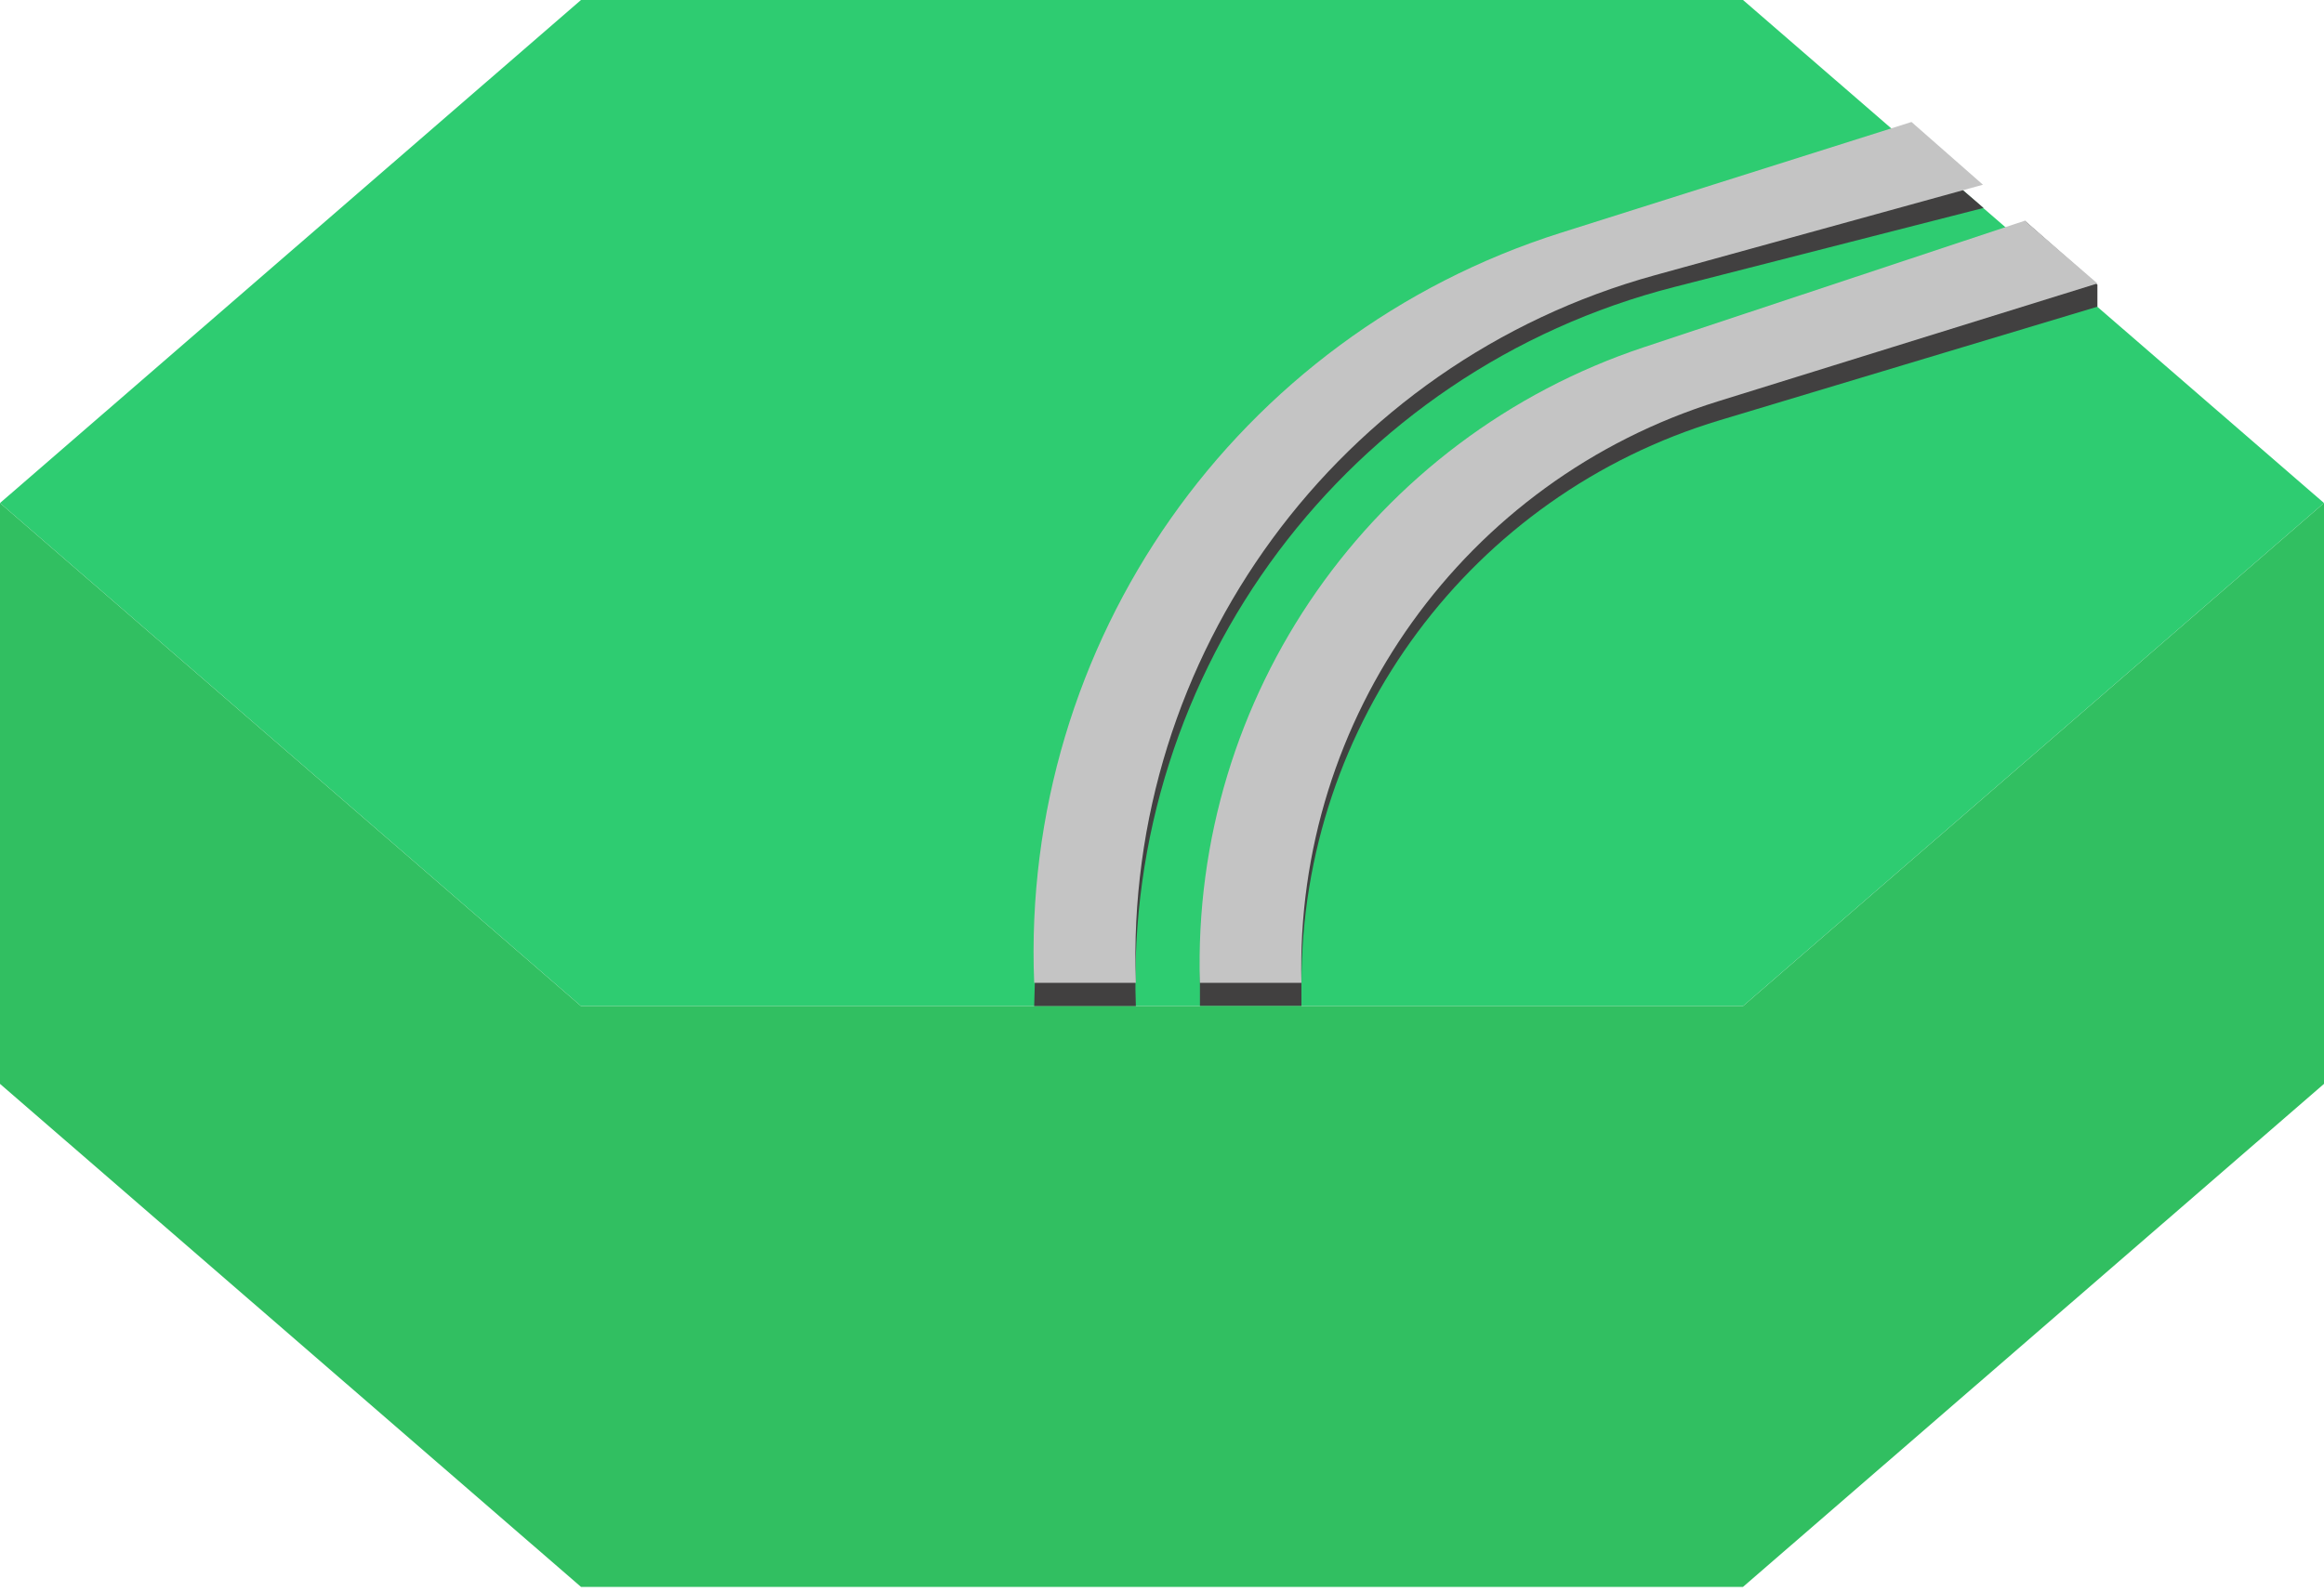
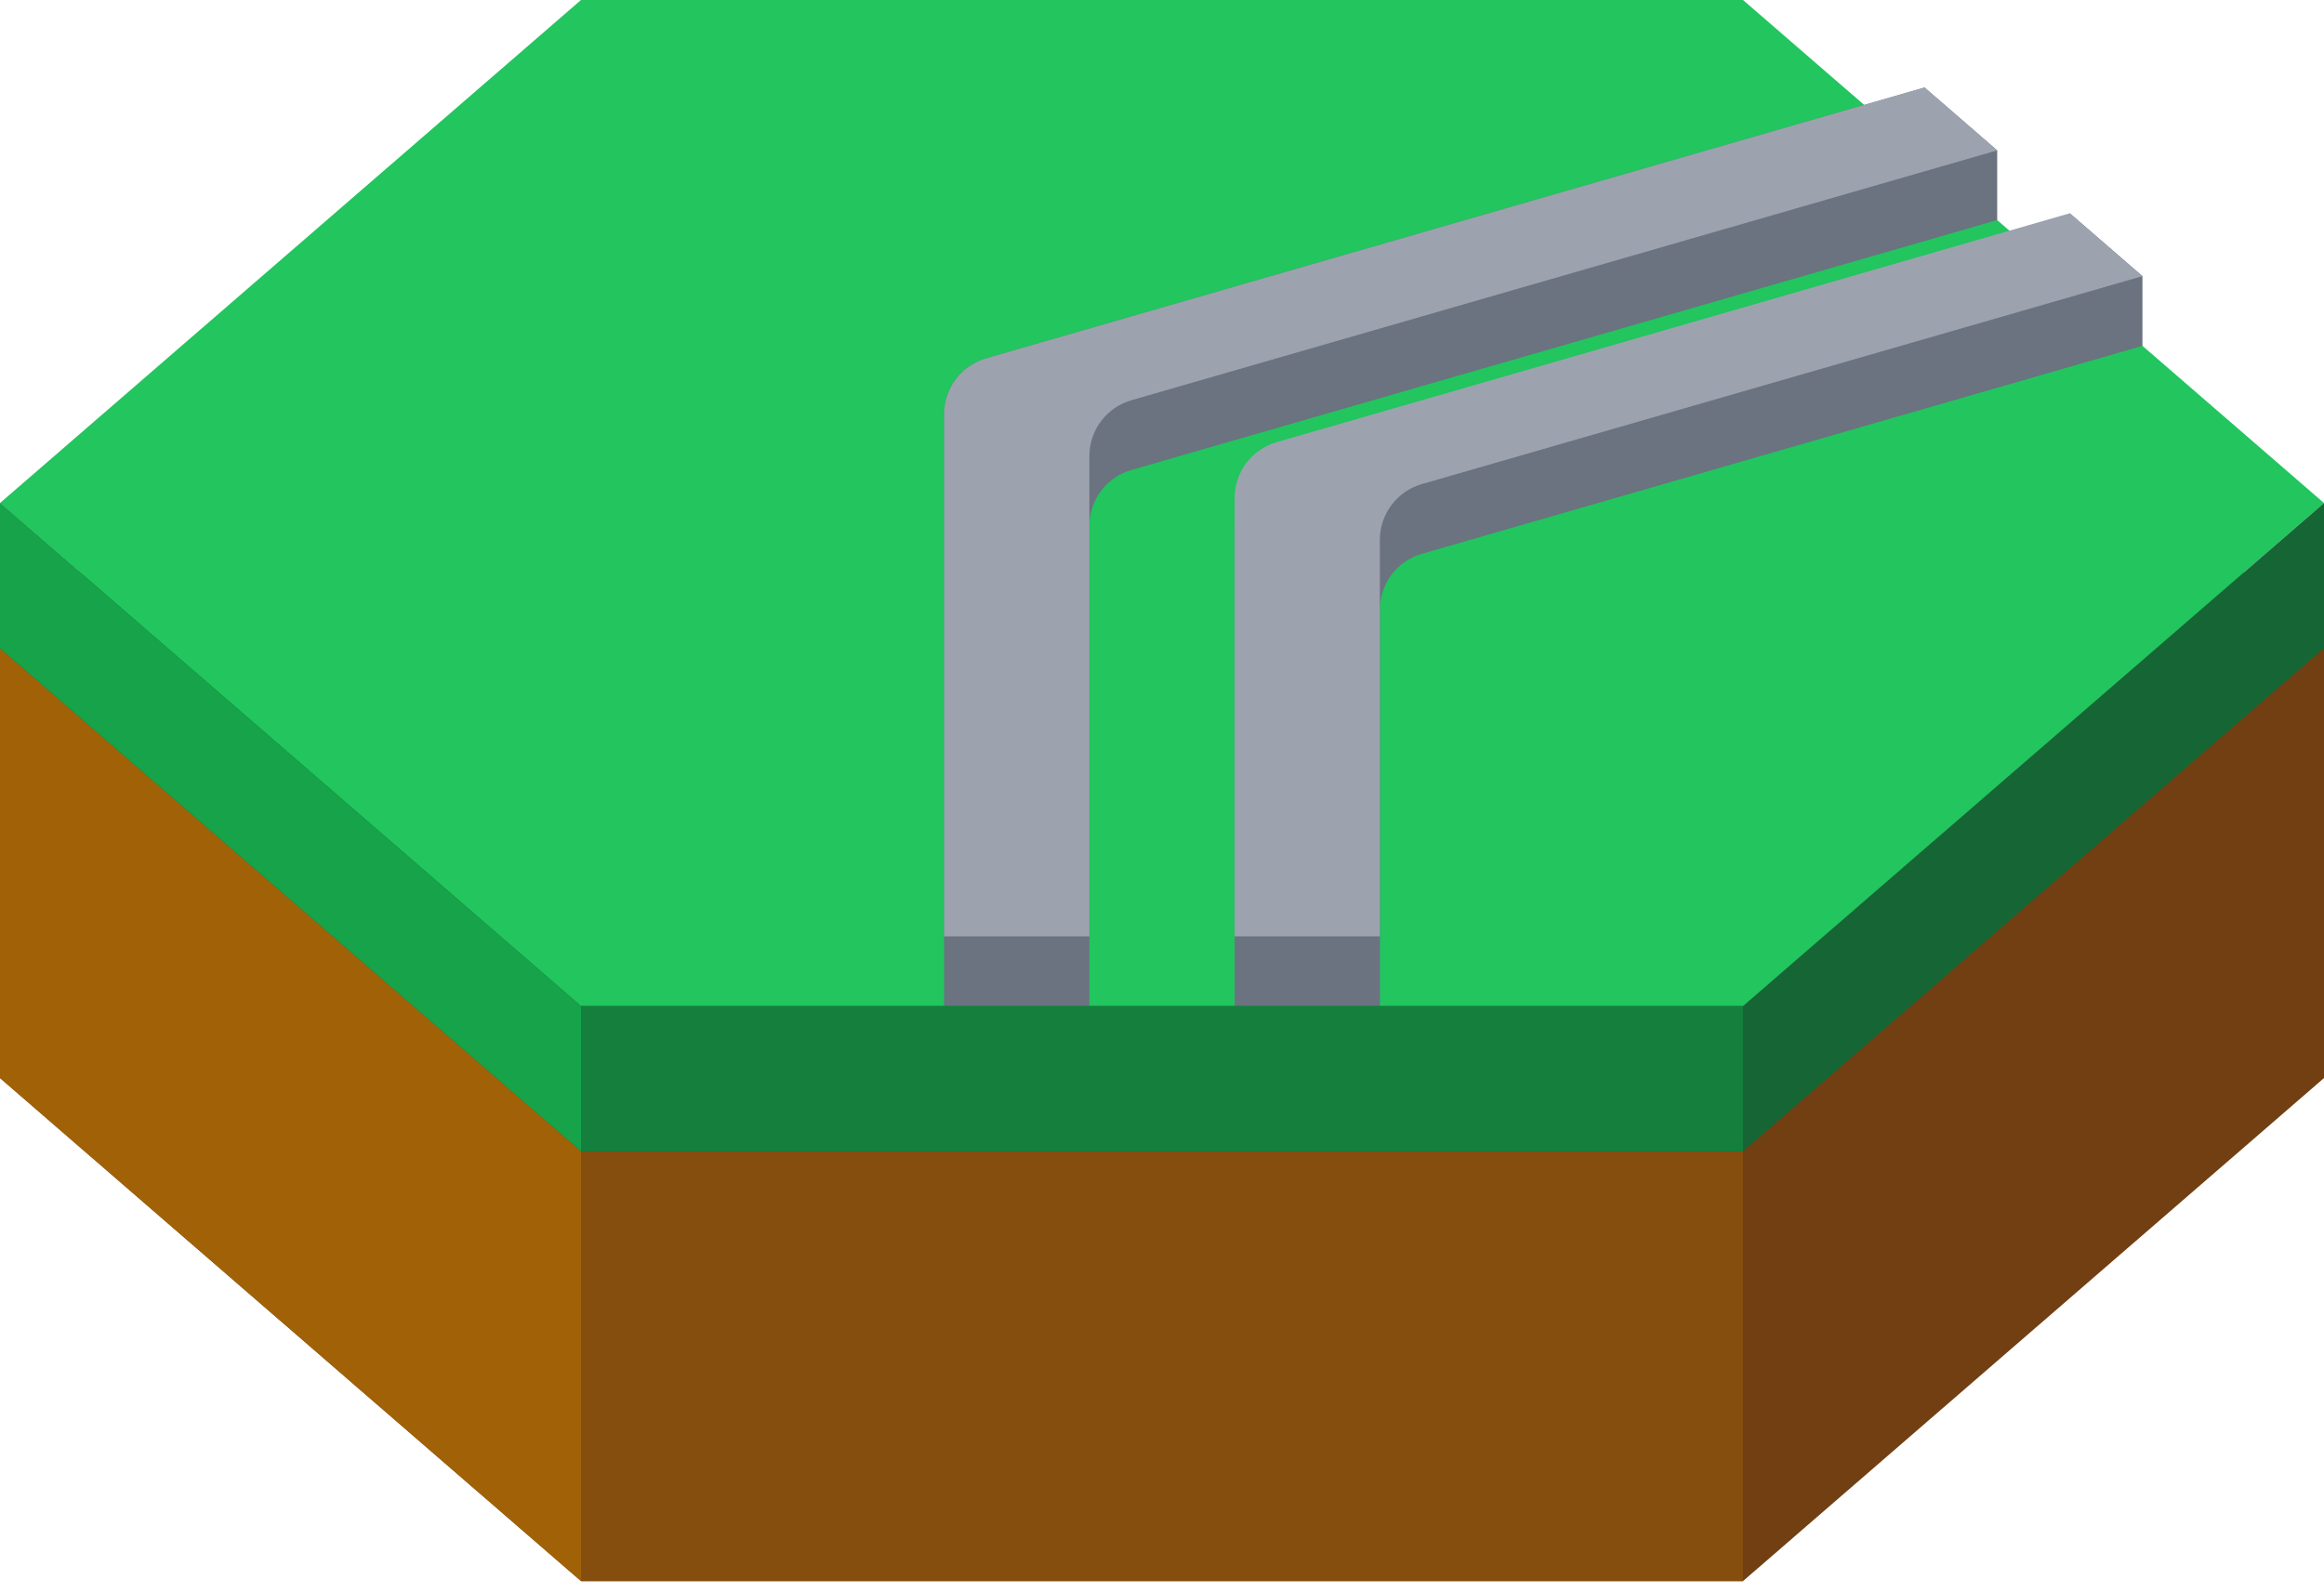
<svg xmlns="http://www.w3.org/2000/svg" width="200" height="137" viewBox="0 0 200 137" fill="none">
-   <path d="M50 0L0 43.301L50 86.603H150L200 43.301L150 0H50Z" fill="#2ECC71" />
-   <path d="M112 86.6H103.265V84.6C103.265 67.512 110.87 51.801 123.288 41.204C129.23 36.134 136.274 32.235 144.115 29.915L174.25 21V19L180.5 24.5V26.4L148.007 36.172C126.633 42.599 112 62.28 112 84.6V86.6Z" fill="#414040" />
-   <path d="M150 86.603L200 43.301V93.3L150 136.6H50L0 93.3V43.301L50 86.603H150Z" fill="#31BF61" />
-   <path d="M103.262 84.6H112C111.408 61.766 126.061 41.319 147.873 34.54L180.5 24.4L174.25 19L141.497 29.88C118.059 37.665 102.513 59.914 103.262 84.6Z" fill="#C4C4C4" />
-   <path d="M89 86.6H97.75C96.728 57.643 116.012 31.883 144.084 24.705L170.7 17.9L164.45 12.5L141.186 18.635C111.14 26.557 89.914 53.338 89.061 84.398L89 86.6Z" fill="#414040" />
-   <path d="M89 84.6H97.75C96.724 56.406 115.202 31.201 142.398 23.696L170.65 15.9L164.5 10.5L134.331 20.037C106.389 28.871 87.819 55.318 89 84.6Z" fill="#C4C4C4" />
+   <path d="M50 12L0 55.301L50 98.603H150L200 55.301L150 12H50Z" fill="#22C55E" />
+   <path d="M150 98.603L200 55.301V92.8L150 136.101H50L0 92.8V55.301L50 98.603H150Z" fill="#713F12" />
+   <path d="M0 55.301L50 98.603V136.101L0 92.8V55.301Z" fill="#A16207" />
+   <path d="M50 98.603H150V136.101H50V98.603Z" fill="#854D0E" />
+   <path d="M50 0L0 43.301L50 86.603H150L200 43.301L150 0H50Z" fill="#22C55E" />
+   <path d="M93.75 45.258V86.603H81.25V35.649C81.25 33.422 82.723 31.463 84.863 30.846L165.625 7.532L171.875 12.944V18.944L97.363 40.454C95.223 41.072 93.75 43.031 93.75 45.258Z" fill="#6B7280" />
+   <path d="M93.75 39.258V80.603H81.25V35.649C81.25 33.422 82.723 31.463 84.863 30.846L165.625 7.532L171.875 12.944L97.363 34.454C95.223 35.072 93.75 37.031 93.75 39.258Z" fill="#9CA3AF" />
+   <path d="M184.375 29.77L122.363 47.671C120.223 48.289 118.75 50.247 118.75 52.475V86.603H106.25V45.105L178.125 24.357V18.357L184.375 23.77V29.77Z" fill="#6B7280" />
+   <path d="M122.363 41.671L184.375 23.77L178.125 18.357L109.863 38.062C107.723 38.68 106.25 40.639 106.25 42.866V80.603H118.75V46.475C118.75 44.247 120.223 42.289 122.363 41.671Z" fill="#9CA3AF" />
+   <path d="M200 43.301L150 86.603H50L0 43.301V55.801L50 99.102H150L200 55.801V43.301Z" fill="#166534" />
+   <path d="M0 43.301L50 86.603V99.102L0 55.801V43.301Z" fill="#16A34A" />
+   <path d="M50 86.603H150V99.102H50V86.603Z" fill="#15803D" />
</svg>
